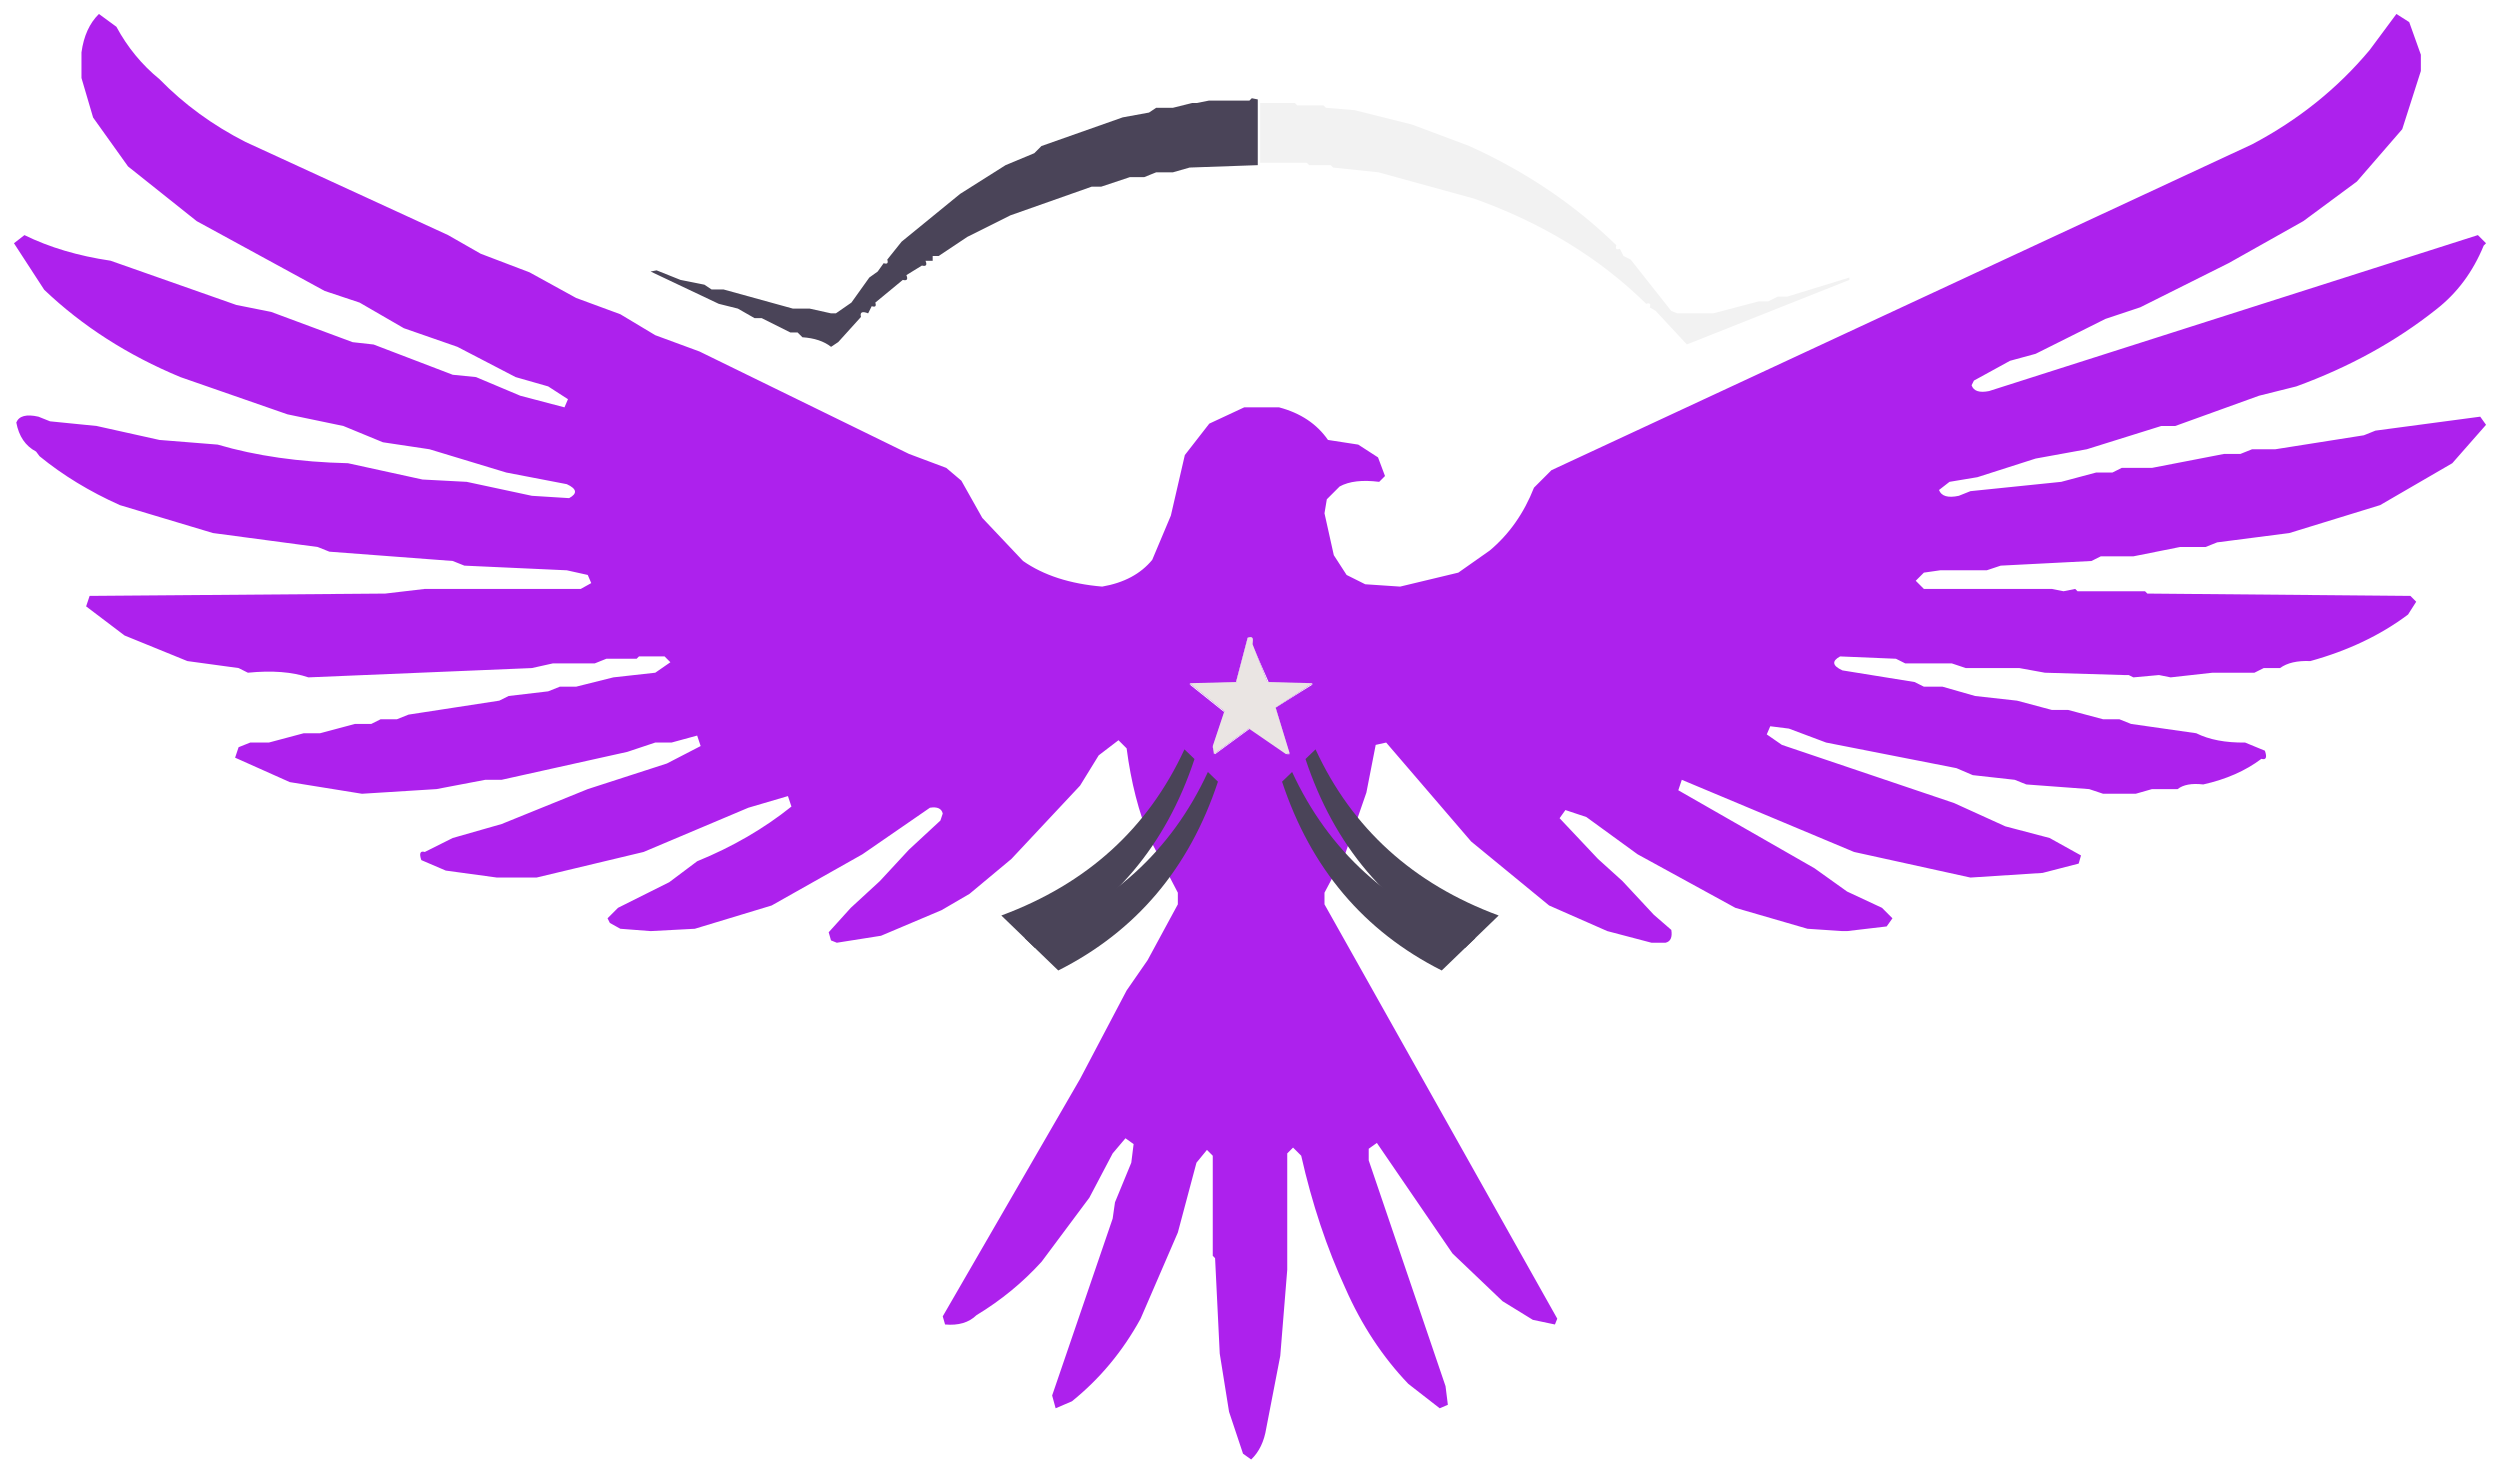
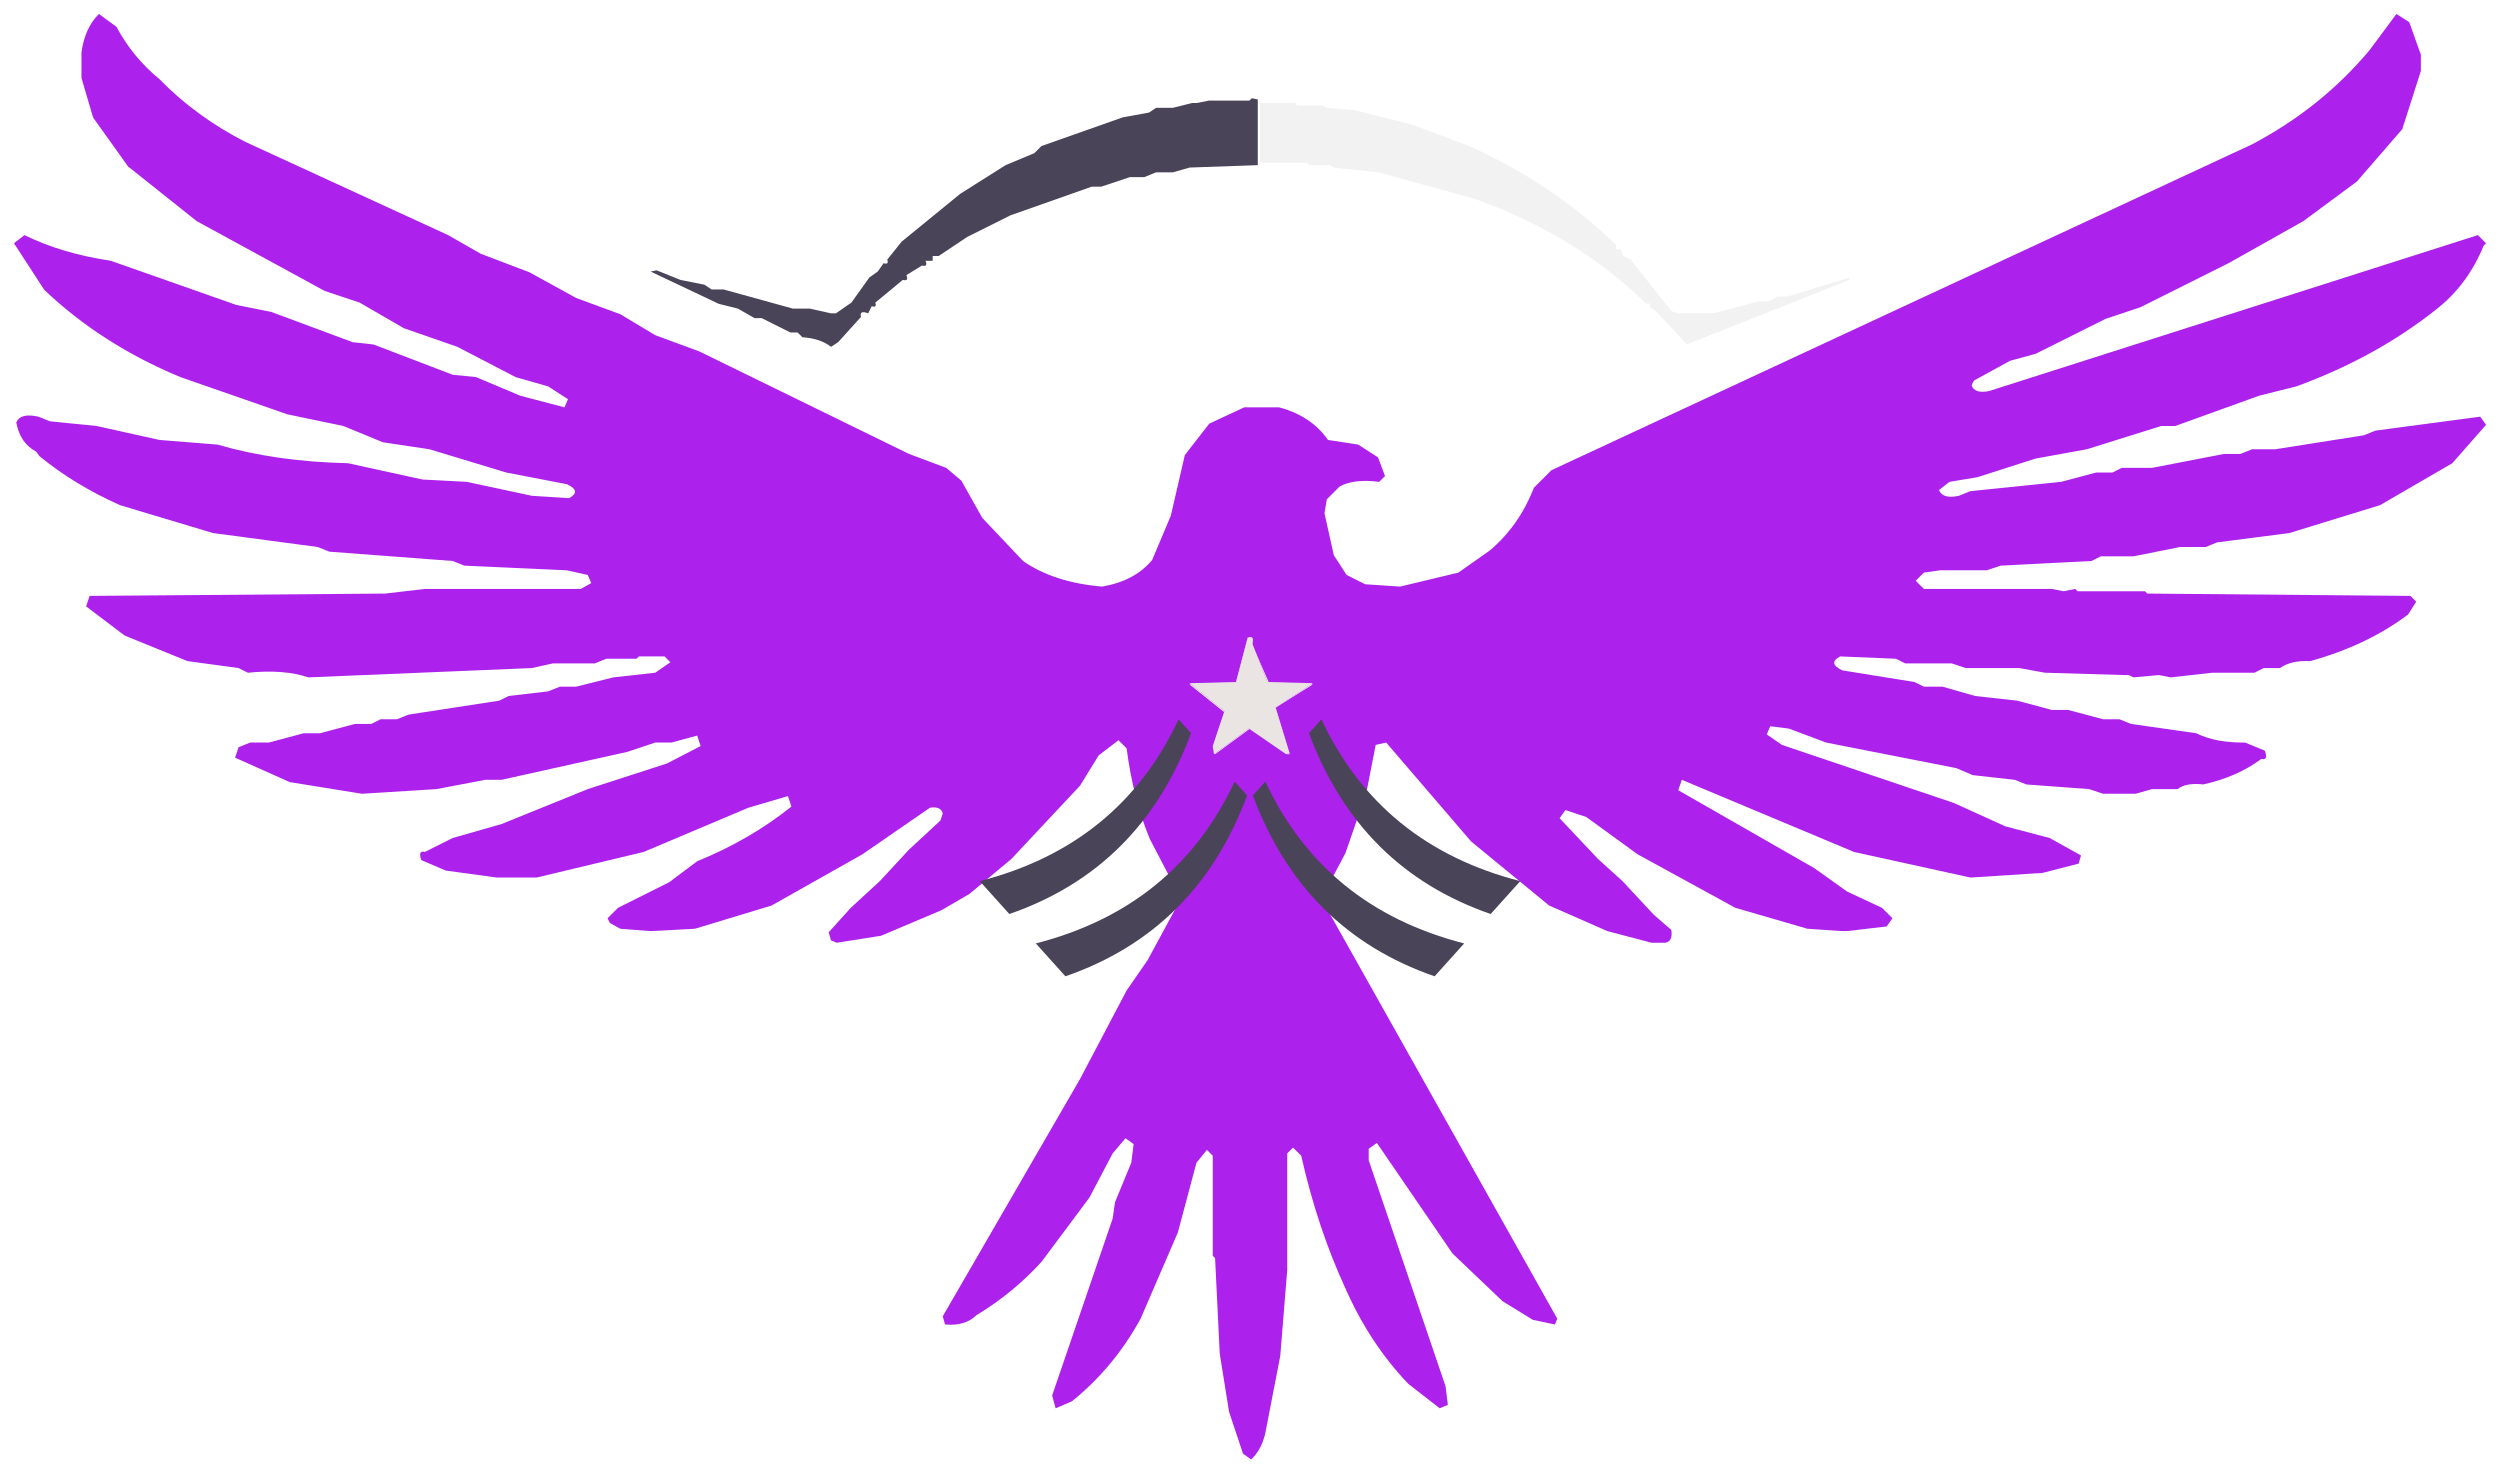
<svg xmlns="http://www.w3.org/2000/svg" viewBox="167 84 1074 633">
  <g fill="#AD21ED">
    <path d="M 209.5 90 L 217 95.5 Q 224.2 108.8 235.5 118 Q 251.3 134.2 272.5 145 L 359.5 185 L 373.5 193 L 394.5 201 L 414.5 212 L 433.5 219 L 448.5 228 L 467.5 235 L 557.5 279 L 573.5 285 L 580 290.5 L 589 306.5 L 606.5 325 Q 619.75 334.25 640.5 336 Q 654.57 333.57 662 324.5 L 670 305.5 L 676 279.5 L 686.5 266 L 701.5 259 L 716.5 259 Q 730.33 262.67 737.5 273 L 750.5 275 L 759 280.5 L 762 288.5 L 759.5 291 Q 748.63 289.62 742.5 293 L 737 298.5 L 736 304.5 L 740 322.5 L 745.5 331 L 753.5 335 L 768.5 336 L 793.5 330 L 807 320.5 Q 819.51 310.01 826 293.5 L 833.5 286 L 1134.5 146 Q 1164.29 130.29 1185 105.5 L 1196.5 90 L 1202 93.5 L 1207 107.5 L 1207 114.5 L 1199 139.5 L 1179.5 162 L 1156.5 179 L 1124.5 197 L 1086.5 216 L 1071.5 221 L 1041.5 236 L 1030.5 239 L 1015 247.5 L 1014 249.5 Q 1015.25 253.25 1021.5 252 L 1231.5 185 L 1235 188.5 L 1234 189.5 Q 1227.02 206.52 1213.5 217 Q 1187.57 237.57 1153.5 250 L 1137.5 254 L 1101.5 267 L 1095.5 267 L 1063.5 277 L 1041.5 281 L 1016.5 289 L 1004.5 291 L 1000 294.5 Q 1001.5 298.5 1008.5 297 L 1013.5 295 L 1052.5 291 L 1067.5 287 L 1074.5 287 L 1078.5 285 L 1091.5 285 L 1122.5 279 L 1129.5 279 L 1134.5 277 L 1144.5 277 L 1182.5 271 L 1187.5 269 L 1232.5 263 L 1235 266.5 L 1220.5 283 L 1189.5 301 L 1150.5 313 L 1119.5 317 L 1114.5 319 L 1103.5 319 L 1083.5 323 L 1069.5 323 L 1065.5 325 L 1026.5 327 L 1020.5 329 L 1000.5 329 L 993.5 330 L 990 333.5 L 993.5 337 L 1048.5 337 L 1053.5 338 L 1058.5 337 L 1059.5 338 L 1088.5 338 L 1089.5 339 L 1202.5 340 L 1205 342.5 L 1201.5 348 Q 1183.8 361.3 1159.5 368 Q 1151.13 367.63 1146.5 371 L 1139.5 371 L 1135.5 373 L 1117.5 373 L 1099.5 375 L 1094.5 374 L 1083.5 375 L 1081.5 374 L 1079.5 374 L 1045.5 373 L 1034.5 371 L 1011.5 371 L 1005.5 369 L 985.5 369 L 981.5 367 L 957.5 366 Q 952 369 958.5 372 L 989.5 377 L 993.5 379 L 1001.5 379 L 1015.5 383 L 1033.5 385 L 1048.5 389 L 1055.5 389 L 1070.5 393 L 1077.5 393 L 1082.5 395 L 1110.5 399 Q 1118.84 403.16 1131.5 403 L 1140 406.5 Q 1141.5 410.88 1138.5 410 Q 1128.23 417.73 1113.5 421 Q 1106.14 420.14 1102.5 423 L 1091.5 423 L 1084.5 425 L 1070.5 425 L 1064.5 423 L 1037.5 421 L 1032.5 419 L 1014.5 417 L 1007.5 414 L 951.5 403 L 935.5 397 L 927.5 396 L 926 399.5 L 932.5 404 L 1006.5 429 L 1028.5 439 L 1047.5 444 L 1061 451.5 L 1060 455 L 1044.5 459 L 1013.5 461 L 963.5 450 L 889.5 419 L 888 423.5 L 946.5 457 L 960.5 467 L 975.5 474 L 980 478.5 L 977.5 482 L 960.5 484 L 958.5 484 L 943.5 483 L 912.5 474 L 870.5 451 L 848.5 435 L 839.5 432 L 837 435.5 L 853.5 453 L 864 462.5 L 877.5 477 L 885 483.5 Q 885.75 488.25 882.5 489 L 876.5 489 L 857.5 484 L 832.5 473 L 799 445.5 L 762.5 403 L 758 404 L 754 424.5 L 745 450.5 L 736 467.5 L 736 472.5 L 836 650.5 L 835 653 L 825.5 651 L 812.5 643 L 791 622.5 L 758.5 575 L 755 577.5 L 755 582.5 L 788 679.5 L 789 687.5 L 785.5 689 L 772 678.5 Q 755.4 661.1 745 637.5 Q 733 611.5 726 580.5 L 722.5 577 L 720 579.5 L 720 629.5 L 717 666.5 L 711 697.5 Q 709.63 706.13 704.5 711 L 701 708.5 L 695 690.5 L 691 665.5 L 689 624.5 L 688 623.5 L 688 580.5 L 685.5 578 L 681 583.5 L 673 613.5 L 657 650.5 Q 645.5 671.5 627.5 686 L 620.5 689 L 619 683.5 L 645 607.5 L 646 600.5 L 653 583.5 L 654 575.5 L 650.5 573 L 645 579.5 L 635 598.5 L 614.5 626 Q 602.38 639.38 586.5 649 Q 581.62 653.77 573 653 L 572 649.5 L 631 547.5 L 651 509.5 L 660 496.5 L 673 472.5 L 673 467.5 L 661 444.5 Q 653.8 427.21 651 405.5 L 647.5 402 L 639 408.5 L 631 421.5 L 601.5 453 L 583.5 468 L 571.5 475 L 545.5 486 L 526.5 489 L 524 488 L 523 484.5 L 532.5 474 L 545 462.5 L 557.5 449 L 571 436.5 L 572 433.5 Q 571.25 430.25 566.5 431 L 537.5 451 L 498.5 473 L 465.5 483 L 446.5 484 L 433.5 483 L 429 480.5 L 428 478.5 L 432.5 474 L 454.5 463 L 466.5 454 Q 489.23 444.73 507 430.5 L 505.5 426 L 488.5 431 L 443.5 450 L 397.5 461 L 380.5 461 L 358.5 458 L 348 453.5 Q 346.5 449.12 349.5 450 L 361.5 444 L 382.5 438 L 419.5 423 L 453.5 412 L 468 404.5 L 466.5 400 L 455.5 403 L 448.5 403 L 436.5 407 L 382.5 419 L 375.5 419 L 354.5 423 L 322.5 425 L 291.5 420 L 268 409.5 L 269.5 405 L 274.5 403 L 282.5 403 L 297.5 399 L 304.5 399 L 319.5 395 L 326.5 395 L 330.5 393 L 337.5 393 L 342.5 391 L 381.5 385 L 385.5 383 L 402.5 381 L 407.5 379 L 414.5 379 L 430.5 375 L 448.5 373 L 455 368.5 L 452.5 366 L 441.5 366 L 440.5 367 L 427.5 367 L 422.5 369 L 404.5 369 L 395.5 371 L 299.5 375 Q 289.05 371.45 273.5 373 L 269.5 371 L 247.5 368 L 220.5 357 L 204 344.5 L 205.5 340 L 332.5 339 L 349.5 337 L 416.5 337 L 421 334.5 L 419.5 331 L 410.5 329 L 366.5 327 L 361.5 325 L 308.5 321 L 303.5 319 L 258.5 313 L 218.5 301 Q 198.98 292.25 184 280 L 182.5 278 Q 175.63 274.38 174 265.5 Q 175.75 261.25 183.5 263 L 188.5 265 L 208.5 267 L 235.5 273 L 260.5 275 Q 285.22 282.28 316.5 283 L 348.5 290 L 367.5 291 L 395.5 297 L 411.5 298 Q 417 295 410.5 292 L 384.5 287 L 351.5 277 L 331.5 274 L 314.5 267 L 290.5 262 L 244.5 246 Q 210.59 231.91 186 208.5 L 173 188.5 L 177.5 185 Q 193.59 192.91 214.5 196 L 268.5 215 L 283.5 218 L 318.5 231 L 327.5 232 L 361.5 245 L 371.5 246 L 390.5 254 L 409.5 259 L 411 255.5 L 402.5 250 L 388.5 246 L 363.5 233 L 340.5 225 L 321.5 214 L 306.5 209 L 251.5 179 L 222 155.5 L 207 134.5 L 202 117.5 L 202 106.5 Q 203.44 95.94 209.5 90 Z M 703 358 L 698 377 L 678 378 L 693 390 L 688 405 L 689 408 L 704 397 L 720 408 L 721 408 L 715 388 L 731 378 L 712 377 L 705 361 Q 706 357 703 358 Z " />
    <path d="M 703 358 Q 706 356.75 705 360.5 L 711.5 377 L 731 377.5 L 715 388 L 721 407.5 L 719.5 408 L 703.5 397 L 688.5 408 L 688 404.5 L 693 389.5 L 678 377.5 L 698 377 L 703 358 Z " />
  </g>
  <g fill="#EAE5E3">
    <path d="M 703 358 Q 706 356.75 705 360.5 L 711.5 377 L 731 377.5 L 715 388 L 721 407.5 L 719.5 408 L 703.5 397 L 688.5 408 L 688 404.5 L 693 389.5 L 678 377.5 L 698 377 L 703 358 Z " />
  </g>
  <g fill="#4A4458">
    <path d="M 704.77 126.2 L 707.34 126.71 L 707.34 154.95 L 678.07 155.98 L 670.88 158.03 L 663.69 158.03 L 658.56 160.09 L 652.4 160.09 L 640.07 164.2 L 635.97 164.2 L 601.05 176.52 L 582.57 185.76 L 570.24 193.98 L 567.68 193.98 L 567.68 196.03 L 564.6 196.03 Q 565.76 198.77 563.06 198.08 L 556.38 202.19 Q 557.54 204.93 554.84 204.25 L 543.03 214 Q 543.8 216.31 541.49 215.54 L 539.95 218.62 Q 536.1 217.08 536.87 220.16 L 527.11 230.95 L 524.03 233 Q 519.43 229.39 511.71 228.89 L 509.66 226.84 L 506.57 226.84 L 494.25 220.68 L 491.17 220.68 L 483.98 216.57 L 475.77 214.52 L 446.5 200.65 L 449.07 200.14 L 459.34 204.25 L 469.61 206.3 L 472.69 208.35 L 477.82 208.35 L 507.6 216.57 L 514.79 216.57 L 524.03 218.62 L 526.09 218.62 L 532.76 214 L 540.46 203.22 L 544.06 200.65 L 546.62 197.06 Q 548.94 197.83 548.17 195.52 L 554.33 187.82 L 579.49 167.28 L 599 154.95 L 611.32 149.82 L 614.4 146.74 L 649.32 134.42 L 660.61 132.36 L 663.69 130.31 L 670.88 130.31 L 679.1 128.25 L 681.15 128.25 L 686.29 127.23 L 703.74 127.23 L 704.77 126.2 Z " />
  </g>
  <g fill="#F2F2F2">
    <path d="M 708.36 128.25 L 723.25 128.25 L 724.28 129.28 L 735.58 129.28 L 736.6 130.31 L 748.93 131.33 L 773.57 137.5 L 798.22 146.74 Q 834.62 163.22 861.38 189.36 Q 860.61 191.67 862.92 190.9 L 864.46 193.98 L 867.54 195.52 L 884.99 217.6 L 887.56 218.62 L 902.97 218.62 L 922.48 213.49 L 926.58 213.49 L 930.69 211.43 L 934.8 211.43 L 961.5 203.22 L 961.5 204.25 L 891.67 231.97 L 878.32 217.6 L 875.75 216.06 Q 876.52 213.75 874.21 214.52 Q 844.18 184.98 800.27 169.33 L 759.2 158.03 L 739.69 155.98 L 738.66 154.95 L 729.42 154.95 L 728.39 153.93 L 708.36 153.93 L 708.36 128.25 Z " />
  </g>
  <g fill="#4A4458">
-     <path d="M 727.84 410.08 Q 746.32 465.92 796.44 491.2 L 810.83 477.3 Q 755.67 456.89 732.16 405.92 Z" />
-     <path d="M 717.77 419.81 Q 736.24 475.65 786.37 500.92 L 800.76 487.03 Q 745.6 466.62 722.09 415.64 Z" />
-     <path d="M 680.16 410.08 Q 661.68 465.92 611.56 491.2 L 597.17 477.3 Q 652.33 456.89 675.84 405.92 Z" />
-     <path d="M 690.23 419.81 Q 671.76 475.65 621.63 500.92 L 607.24 487.03 Q 662.4 466.62 685.91 415.64 Z" />
+     <path d="M 729.32 398.97 Q 750.96 457.14 807.39 476.66 L 820.1 462.54 Q 759.99 447.11 734.68 393.03 Z" />
+     <path d="M 705.23 425.73 Q 726.87 483.89 783.3 503.42 L 796.01 489.3 Q 735.9 473.86 710.59 419.78 Z" />
+     <path d="M 678.68 398.97 Q 657.04 457.14 600.61 476.66 L 587.9 462.54 Q 648.01 447.11 673.32 393.03 Z" />
+     <path d="M 702.77 425.73 Q 681.13 483.89 624.7 503.42 L 611.99 489.3 Q 672.1 473.86 697.41 419.78 Z" />
  </g>
</svg>
